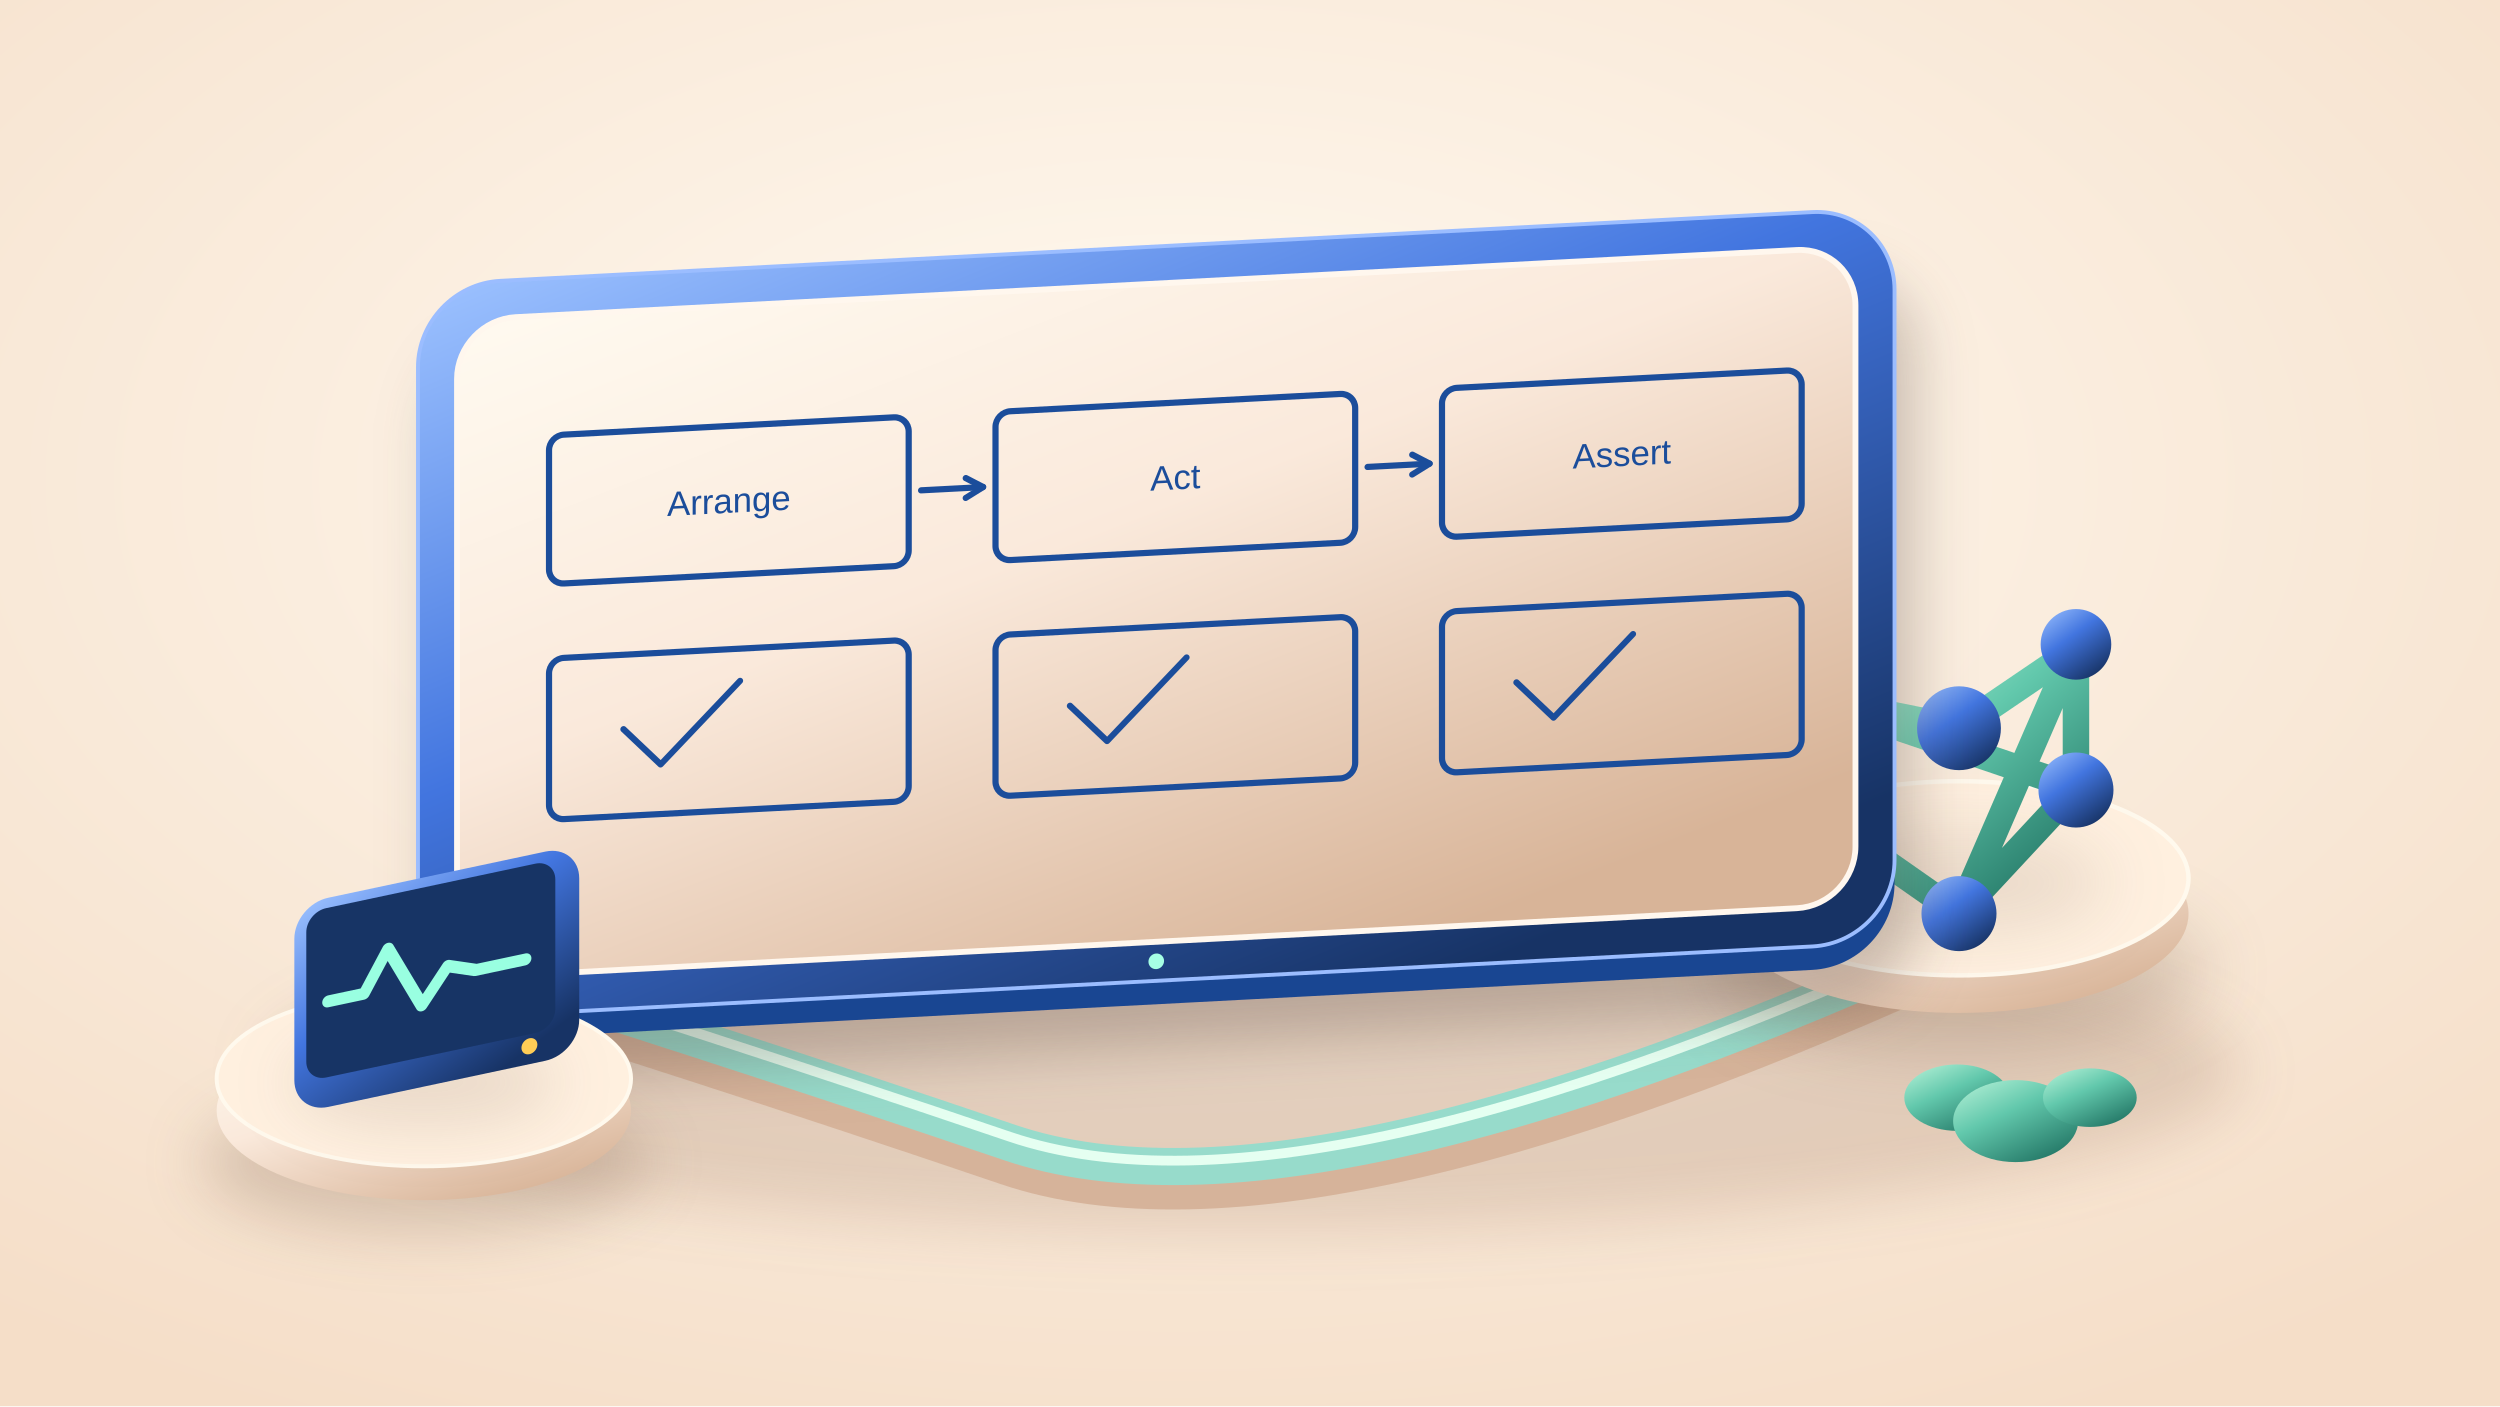
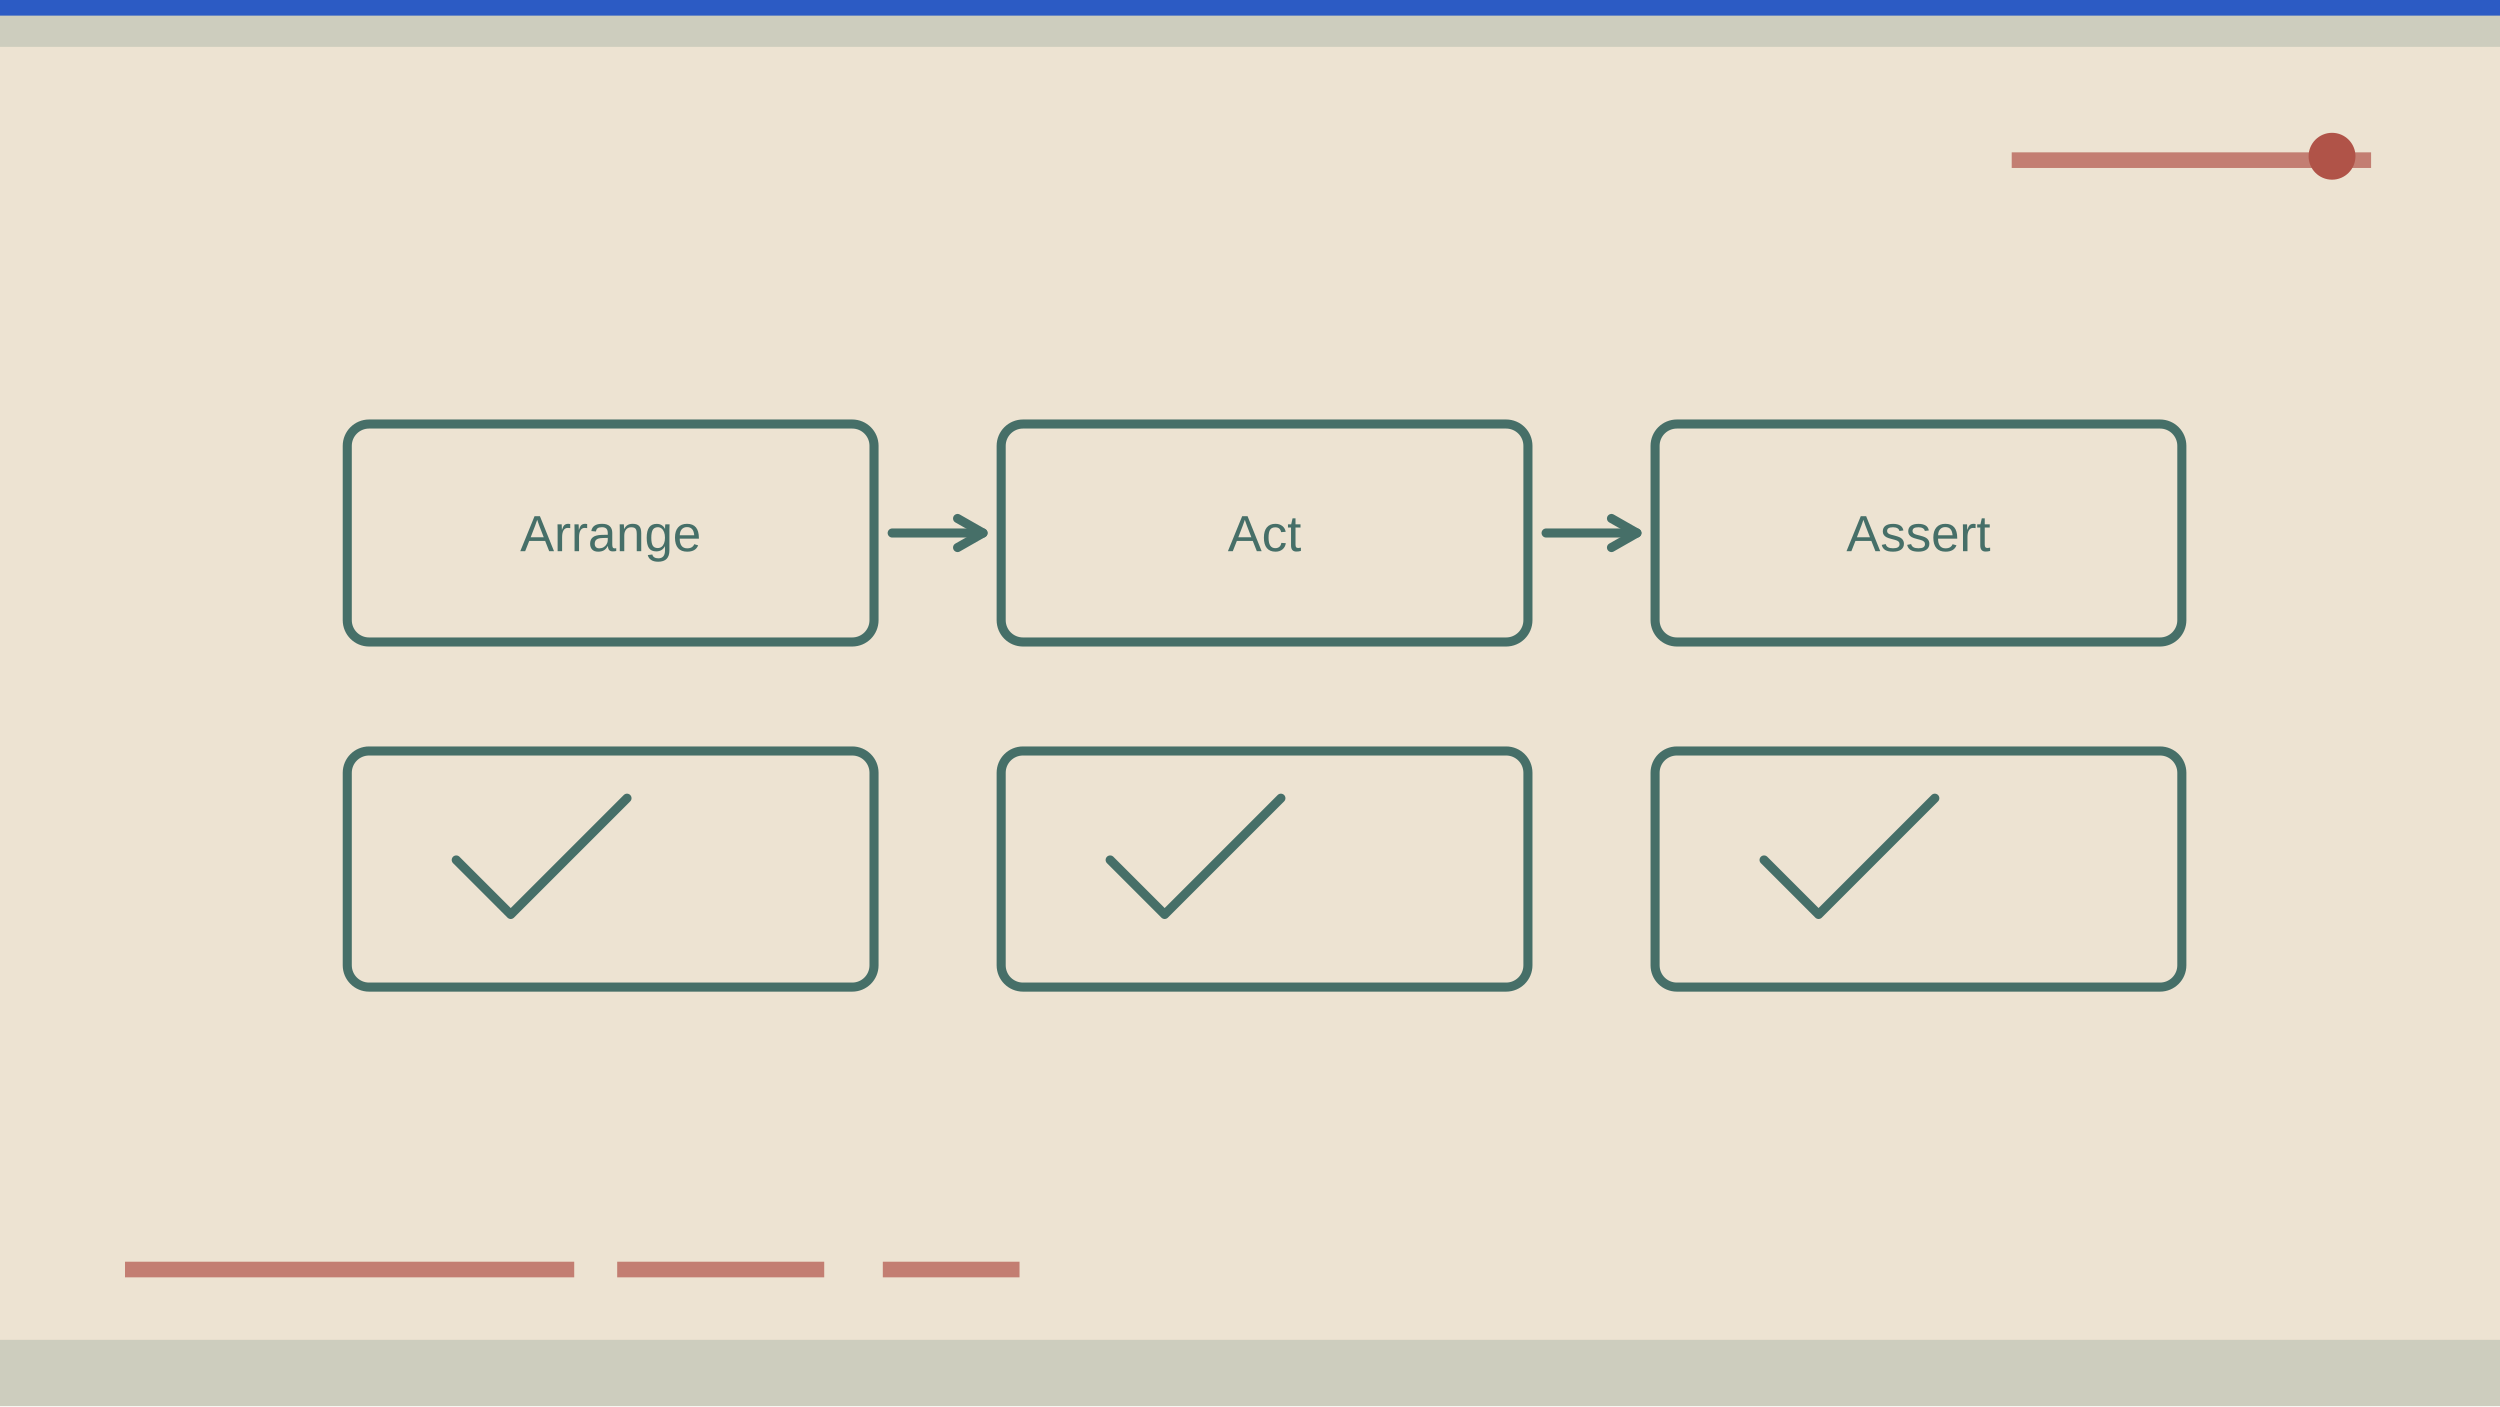
- <svg xmlns="http://www.w3.org/2000/svg" width="1280" height="720" viewBox="0 0 1280 720" preserveAspectRatio="xMidYMid slice">
+ <svg xmlns="http://www.w3.org/2000/svg" viewBox="0 0 1280 720" width="1280" height="720" role="img" aria-label="Conceptual illustration for Java Testing Strategies for Cloud Microservices: What Actually Works in CI: Source, Feedback, Change." preserveAspectRatio="xMidYMid meet" data-article-art="java-testing-cloud-microservices" data-art-scene="code" data-composition="instrument-panel">
  <defs>
-     <linearGradient id="blue" x2="0.72" y2="1">
-       <stop stop-color="#9dc2ff" />
-       <stop offset=".46" stop-color="#4275df" />
-       <stop offset="1" stop-color="#173365" />
-     </linearGradient>
-     <linearGradient id="mint" x2="0.72" y2="1">
-       <stop stop-color="#bbf4da" />
-       <stop offset=".46" stop-color="#62c8ac" />
-       <stop offset="1" stop-color="#257968" />
-     </linearGradient>
-     <linearGradient id="gold" x2="0.72" y2="1">
-       <stop stop-color="#fff0a8" />
-       <stop offset=".46" stop-color="#ffc84d" />
-       <stop offset="1" stop-color="#b7771b" />
-     </linearGradient>
-     <linearGradient id="cream" x2="0.72" y2="1">
-       <stop stop-color="#fffaf0" />
-       <stop offset=".46" stop-color="#fae9db" />
-       <stop offset="1" stop-color="#d8b498" />
-     </linearGradient>
-     <radialGradient id="paper" cx=".47" cy=".34" r=".76">
-       <stop stop-color="#fffaf1" />
-       <stop offset="1" stop-color="#f5dec8" />
-     </radialGradient>
-     <filter id="blur" x="-.4" y="-.8" width="1.8" height="2.6">
-       <feGaussianBlur stdDeviation="15" />
-     </filter>
+     <clipPath id="cpcover-java-testing-cloud-microservices">
+       <rect width="1280" height="720" />
+     </clipPath>
  </defs>
-   <rect width="1280" height="720" fill="url(#paper)" />
-   <ellipse cx="642" cy="548" rx="505" ry="82" fill="#80523a" opacity=".18" filter="url(#blur)" />
-   <path d="M190 486Q361 539 517 592T1042 469" fill="none" stroke="#d6b39a" stroke-width="30" stroke-linecap="round" />
-   <path d="M190 479Q361 532 517 585T1042 462" fill="none" stroke="#97dbcb" stroke-width="19" stroke-linecap="round" />
-   <path d="M190 476Q361 529 517 582T1042 459" fill="none" stroke="#e5fff1" stroke-width="5" stroke-linecap="round" />
-   <g transform="translate(1003 435) scale(1.13)">
-     <ellipse cy="55" rx="112" ry="35" fill="#71523e" opacity=".24" filter="url(#blur)" />
-     <ellipse cy="29" rx="104" ry="45" fill="url(#cream)" />
-     <ellipse cy="13" rx="104" ry="44" fill="#fff0df" stroke="#fff9ed" stroke-width="2" />
-     <ellipse rx="68" ry="23" cy="15" fill="#7f6559" opacity=".16" filter="url(#blur)" />
-     <g fill="none" stroke="url(#mint)" stroke-width="12">
-       <path d="M0-55l53-36v63l-53 57-50-35v-59z M-50-63l103 35M53-93L0 29" />
-     </g>
-     <g fill="url(#blue)">
-       <circle cy="-55" r="19" />
-       <circle cx="53" cy="-93" r="16" />
-       <circle cx="53" cy="-27" r="17" />
-       <circle cy="29" r="17" />
-       <circle cx="-50" cy="-64" r="17" />
-       <circle cx="-50" cy="-7" r="17" />
+   <g clip-path="url(#cpcover-java-testing-cloud-microservices)">
+     <rect width="1280" height="720" fill="#ede3d2" />
+     <g transform="translate(0 0) scale(2)">
+       <path d="M0 0H640V12H0zM0 343H640V360H0z" fill="#466f68" opacity=".19" />
+       <path d="M32 325h115m11 0h53m15 0h35M515 41h92" stroke="#b05348" stroke-width="4" opacity=".7" />
+       <circle cx="597" cy="40" r="6" fill="#b05348" />
+       <path d="M0 0h640v4H0z" fill="#1b4fc4" opacity=".9" />
+       <g transform="translate(61 76) scale(0.93)">
+         <g data-subject-detail="tests" stroke="#466f68" stroke-width="2.5" stroke-linecap="round" stroke-linejoin="round" fill="none">
+           <rect x="30" y="35" width="145" height="60" rx="6" fill="none" />
+           <text x="102.5" y="70" fill="#466f68" stroke="none" font-family="Arial,sans-serif" font-size="14" text-anchor="middle">Arrange</text>
+           <rect x="30" y="125" width="145" height="65" rx="6" fill="none" />
+           <path d="M60 155l15 15 32-32" />
+           <path d="M180 65L205 65" />
+           <path d="M198 61L205 65l-7 4" />
+           <rect x="210" y="35" width="145" height="60" rx="6" fill="none" />
+           <text x="282.5" y="70" fill="#466f68" stroke="none" font-family="Arial,sans-serif" font-size="14" text-anchor="middle">Act</text>
+           <rect x="210" y="125" width="145" height="65" rx="6" fill="none" />
+           <path d="M240 155l15 15 32-32" />
+           <path d="M360 65L385 65" />
+           <path d="M378 61L385 65l-7 4" />
+           <rect x="390" y="35" width="145" height="60" rx="6" fill="none" />
+           <text x="462.5" y="70" fill="#466f68" stroke="none" font-family="Arial,sans-serif" font-size="14" text-anchor="middle">Assert</text>
+           <rect x="390" y="125" width="145" height="65" rx="6" fill="none" />
+           <path d="M420 155l15 15 32-32" />
+         </g>
+       </g>
    </g>
  </g>
-   <g transform="translate(214 146) skewY(-3)">
-     <rect x="10" y="33" width="756" height="376" rx="42" fill="#54433a" opacity=".30" filter="url(#blur)" />
-     <rect x="0" y="12" width="756" height="376" rx="42" fill="#194692" />
-     <rect width="756" height="376" rx="42" fill="url(#blue)" stroke="#9bbdff" stroke-width="2" />
-     <rect x="20" y="19" width="716" height="337" rx="30" fill="url(#cream)" stroke="#fff7ee" stroke-width="3" />
-     <g transform="translate(29 36) scale(1.27)">
-       <g data-subject-detail="tests" stroke="#1b4d9b" stroke-width="2.5" stroke-linecap="round" stroke-linejoin="round" fill="none">
-         <rect x="30" y="35" width="145" height="60" rx="6" fill="none" />
-         <text x="102.5" y="70" fill="#1b4d9b" stroke="none" font-family="Arial,sans-serif" font-size="14" text-anchor="middle">Arrange</text>
-         <rect x="30" y="125" width="145" height="65" rx="6" fill="none" />
-         <path d="M60 155l15 15 32-32" />
-         <path d="M180 65L205 65" />
-         <path d="M198 61L205 65l-7 4" />
-         <rect x="210" y="35" width="145" height="60" rx="6" fill="none" />
-         <text x="282.5" y="70" fill="#1b4d9b" stroke="none" font-family="Arial,sans-serif" font-size="14" text-anchor="middle">Act</text>
-         <rect x="210" y="125" width="145" height="65" rx="6" fill="none" />
-         <path d="M240 155l15 15 32-32" />
-         <path d="M360 65L385 65" />
-         <path d="M378 61L385 65l-7 4" />
-         <rect x="390" y="35" width="145" height="60" rx="6" fill="none" />
-         <text x="462.5" y="70" fill="#1b4d9b" stroke="none" font-family="Arial,sans-serif" font-size="14" text-anchor="middle">Assert</text>
-         <rect x="390" y="125" width="145" height="65" rx="6" fill="none" />
-         <path d="M420 155l15 15 32-32" />
-       </g>
-     </g>
-     <circle cx="378" cy="366" r="4" fill="#a6ffe4" />
-   </g>
-   <g transform="translate(217 539) scale(1.02)">
-     <ellipse cy="55" rx="112" ry="35" fill="#71523e" opacity=".24" filter="url(#blur)" />
-     <ellipse cy="29" rx="104" ry="45" fill="url(#cream)" />
-     <ellipse cy="13" rx="104" ry="44" fill="#fff0df" stroke="#fff9ed" stroke-width="2" />
-     <ellipse rx="68" ry="23" cy="15" fill="#7f6559" opacity=".16" filter="url(#blur)" />
-     <g transform="skewY(-12)">
-       <rect x="-65" y="-88" width="143" height="105" rx="17" fill="url(#blue)" />
-       <rect x="-59" y="-83" width="125" height="85" rx="10" fill="#173465" />
-       <path d="M-48-36h18l12-20 17 32 13-17 14 5h25" fill="none" stroke="#99ffe1" stroke-width="6" stroke-linecap="round" stroke-linejoin="round" />
-       <circle cx="53" cy="8" r="4" fill="#ffcd56" />
-     </g>
-   </g>
-   <g fill="url(#mint)">
-     <ellipse cx="1002" cy="562" rx="27" ry="17" />
-     <ellipse cx="1032" cy="574" rx="32" ry="21" />
-     <ellipse cx="1070" cy="562" rx="24" ry="15" />
-   </g>
</svg>
